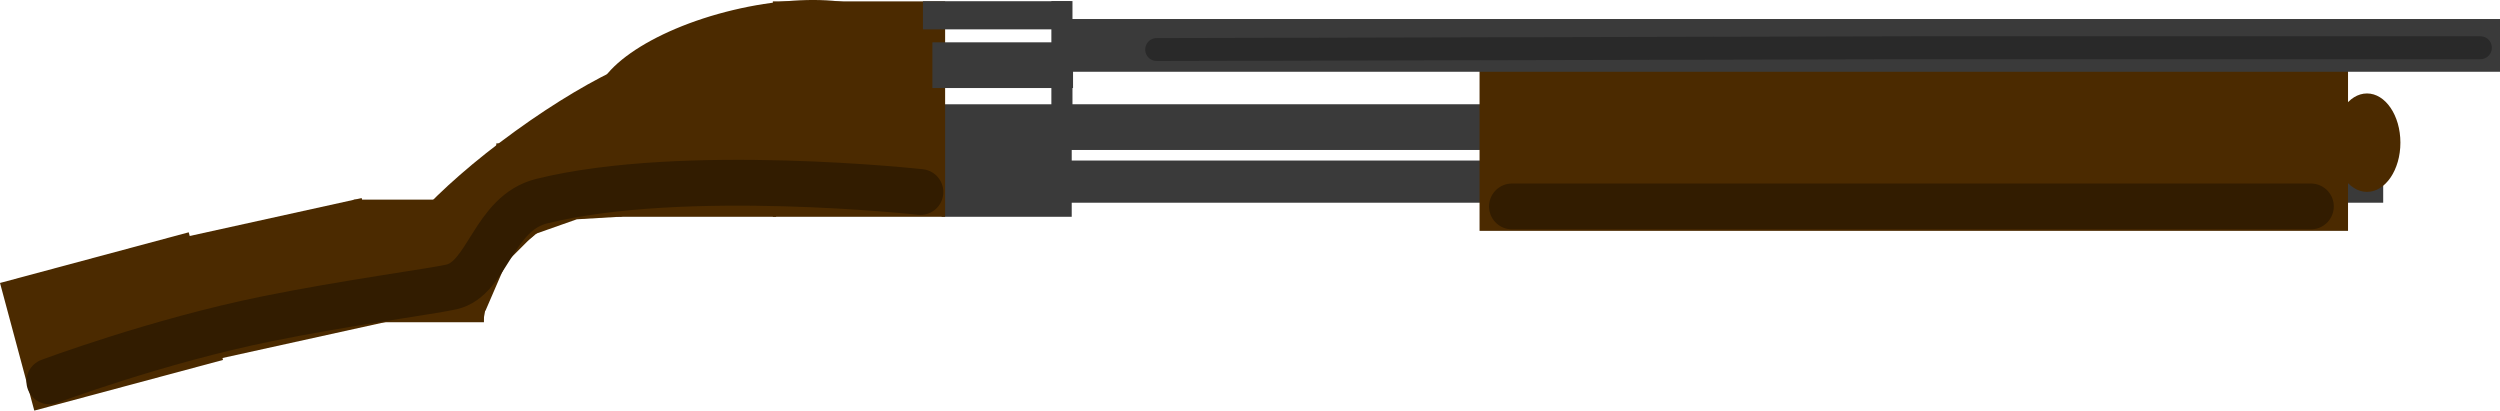
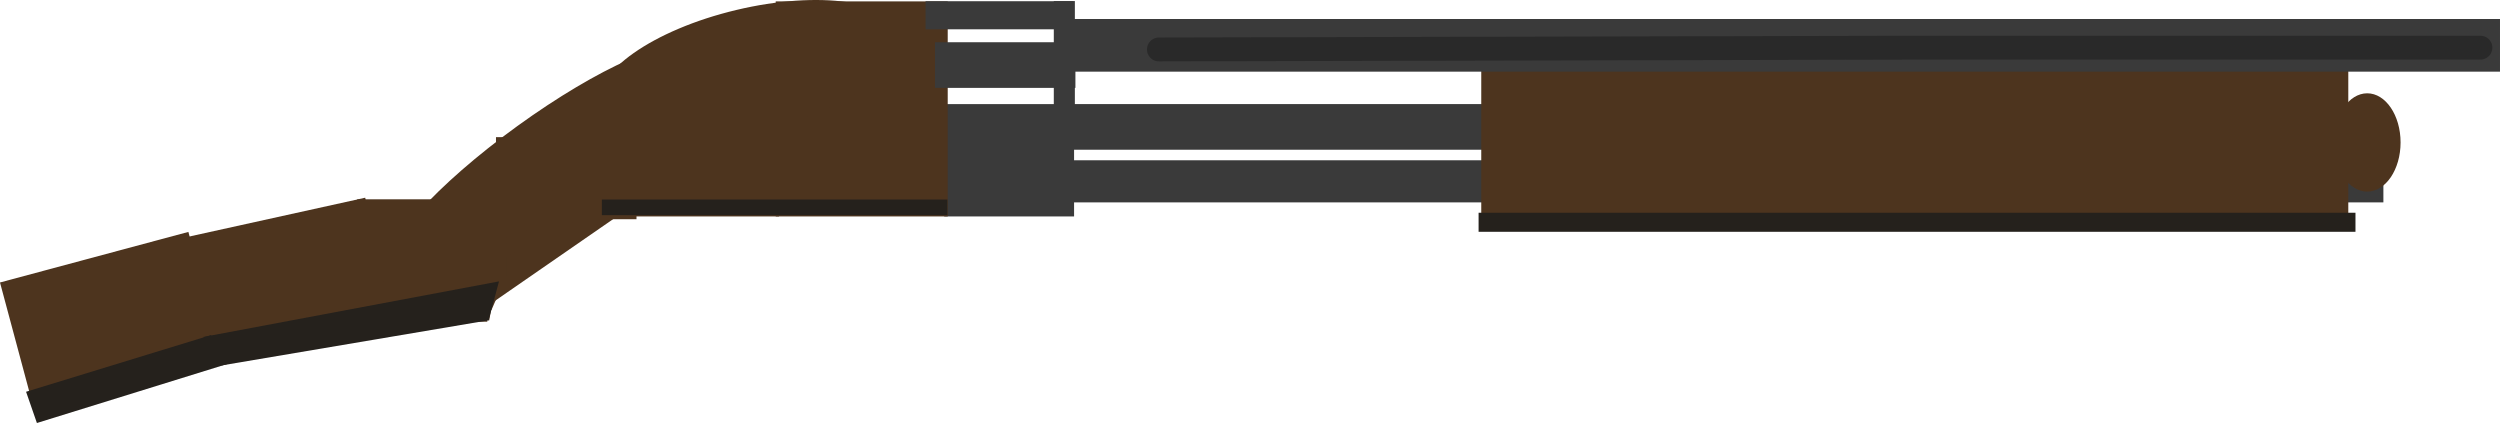
- <svg xmlns="http://www.w3.org/2000/svg" version="1.1" width="109.106" height="17.92" viewBox="0,0,109.106,17.92">
-   <g transform="translate(-262.4226,-171.0399)">
+ <svg xmlns="http://www.w3.org/2000/svg" version="1.1" width="104.78" height="17.729" viewBox="0,0,104.78,17.729">
+   <g transform="translate(-185.2653,-171.8027)">
    <g data-paper-data="{&quot;isPaintingLayer&quot;:true}" fill-rule="nonzero" stroke-linejoin="miter" stroke-miterlimit="10" stroke-dasharray="" stroke-dashoffset="0" style="mix-blend-mode: normal">
-       <path d="M308.887,177.585v-1.995h57.543v1.995z" fill="#3a3a3a" stroke="none" stroke-width="NaN" stroke-linecap="butt" />
-       <path d="M309.041,179.887v-1.841h57.39v1.841z" fill="#3a3a3a" stroke="none" stroke-width="0" stroke-linecap="butt" />
-       <path d="M362.441,178.813v-2.916h3.99v2.916z" fill="#4b2a00" stroke="none" stroke-width="0" stroke-linecap="butt" />
-       <path d="M327.148,178.66v-2.148h36.214v2.148z" fill="#9966ff" stroke="none" stroke-width="0" stroke-linecap="butt" />
-       <path d="M326.994,181.115v-7.173h37.902v7.173z" fill="#4b2a00" stroke="none" stroke-width="0" stroke-linecap="butt" />
-       <path d="M365.724,175.118c0.805,0 1.458,0.962 1.458,2.148c0,1.186 -0.653,2.148 -1.458,2.148c-0.805,0 -1.458,-0.962 -1.458,-2.148c0,-1.186 0.653,-2.148 1.458,-2.148z" fill="#4b2a00" stroke="none" stroke-width="0" stroke-linecap="butt" />
-       <path d="M303.517,180.501v-4.91h5.678v4.91z" fill="#3a3a3a" stroke="none" stroke-width="0" stroke-linecap="butt" />
-       <path d="M296.151,180.501v-9.401h7.519v9.401z" fill="#4b2a00" stroke="none" stroke-width="0" stroke-linecap="butt" />
-       <path d="M301.632,172.517c0.345,1.444 -2.324,3.319 -5.962,4.189c-3.638,0.87 -6.867,0.405 -7.212,-1.039c-0.345,-1.444 2.324,-3.319 5.962,-4.189c3.638,-0.87 6.867,-0.405 7.212,1.039z" fill="#4b2a00" stroke="none" stroke-width="0" stroke-linecap="butt" />
-       <path d="M289.341,180.501v-6.598h6.952v6.598z" fill="#4b2a00" stroke="none" stroke-width="0" stroke-linecap="butt" />
-       <path d="M302.702,172.321v-1.228h6.445v1.228z" fill="#3a3a3a" stroke="none" stroke-width="NaN" stroke-linecap="butt" />
-       <path d="M303.115,174.882v-1.995h6.138v1.995z" fill="#3a3a3a" stroke="none" stroke-width="NaN" stroke-linecap="butt" />
-       <path d="M308.307,176.358v-5.271h0.921v5.271z" fill="#3a3a3a" stroke="none" stroke-width="0" stroke-linecap="butt" />
-       <path d="M309.075,174.172v-2.302h62.454v2.302z" fill="#3a3a3a" stroke="none" stroke-width="0" stroke-linecap="butt" />
-       <path d="M288.443,180.484v-5.281h1.04v5.281z" fill="#9966ff" stroke="none" stroke-width="0" stroke-linecap="butt" />
-       <g>
-         <path d="M286.889,179.512c-3.53,2.556 -6.836,4.014 -7.385,3.256c-0.549,-0.758 1.868,-3.444 5.398,-6c3.53,-2.556 6.836,-4.014 7.385,-3.256c0.549,0.758 -1.868,3.444 -5.398,6z" fill="#4b2a00" stroke="none" stroke-width="0" stroke-linecap="butt" />
-         <path d="M283.402,184.451l0.908,-2.101l1.306,-1.306l1.931,-0.681l1.931,-0.114" fill="none" stroke="#4b2a00" stroke-width="0.5" stroke-linecap="round" />
-         <path d="M279.433,183.904l0.306,-1.692l3.884,0.833l-0.306,1.692z" fill="#9966ff" stroke="#4b2a00" stroke-width="0.5" stroke-linecap="butt" />
-         <path d="M281.585,182.861v-2.498h2.442v2.498z" fill="#4b2a00" stroke="none" stroke-width="0" stroke-linecap="butt" />
-         <path d="M284.083,180.363v-3.066h5.621v3.066z" fill="#4b2a00" stroke="none" stroke-width="0" stroke-linecap="butt" />
-         <path d="M285.487,181.2c-0.81,0.655 -1.6,1.022 -1.764,0.82c-0.164,-0.203 0.36,-0.898 1.171,-1.553c0.81,-0.655 1.6,-1.022 1.764,-0.82c0.164,0.203 -0.36,0.898 -1.171,1.553z" fill="#4b2a00" stroke="#4b2a00" stroke-width="0.5" stroke-linecap="butt" />
+       <path d="M229.988,178.078v-1.913h55.17v1.913z" fill="#3a3a3a" stroke="none" stroke-width="NaN" stroke-linecap="butt" />
+       <path d="M230.135,180.285v-1.765h55.023v1.765z" fill="#3a3a3a" stroke="none" stroke-width="0" stroke-linecap="butt" />
+       <path d="M281.332,179.255v-2.795h3.825v2.795z" fill="#4b2a00" stroke="none" stroke-width="0" stroke-linecap="butt" />
+       <path d="M247.495,179.108v-2.06h34.72v2.06z" fill="#9966ff" stroke="none" stroke-width="0" stroke-linecap="butt" />
+       <path d="M247.348,181.462v-6.877h36.339v6.877z" fill="#4d341e" stroke="none" stroke-width="0" stroke-linecap="butt" />
+       <path d="M284.48,175.713c0.772,0 1.398,0.922 1.398,2.06c0,1.138 -0.626,2.06 -1.398,2.06c-0.772,0 -1.398,-0.922 -1.398,-2.06c0,-1.138 0.626,-2.06 1.398,-2.06z" fill="#4d341e" stroke="none" stroke-width="0" stroke-linecap="butt" />
+       <path d="M224.839,180.874v-4.708h5.443v4.708z" fill="#3a3a3a" stroke="none" stroke-width="0" stroke-linecap="butt" />
+       <path d="M217.777,180.874v-9.013h7.209v9.013z" fill="#4d341e" stroke="none" stroke-width="0" stroke-linecap="butt" />
+       <path d="M223.032,173.219c0.331,1.384 -2.228,3.182 -5.716,4.016c-3.488,0.834 -6.584,0.388 -6.915,-0.996c-0.331,-1.384 2.228,-3.182 5.716,-4.016c3.488,-0.834 6.584,-0.388 6.915,0.996z" fill="#4d341e" stroke="none" stroke-width="0" stroke-linecap="butt" />
+       <path d="M211.247,180.874v-6.326h6.666v6.326z" fill="#4d341e" stroke="none" stroke-width="0" stroke-linecap="butt" />
+       <path d="M224.057,173.031v-1.177h6.179v1.177z" fill="#3a3a3a" stroke="none" stroke-width="NaN" stroke-linecap="butt" />
+       <path d="M224.453,175.486v-1.913h5.885v1.913z" fill="#3a3a3a" stroke="none" stroke-width="NaN" stroke-linecap="butt" />
+       <path d="M229.432,176.901v-5.054h0.883v5.054z" fill="#3a3a3a" stroke="none" stroke-width="0" stroke-linecap="butt" />
+       <path d="M230.167,174.806v-2.207h59.878v2.207z" fill="#3a3a3a" stroke="none" stroke-width="0" stroke-linecap="butt" />
+       <path d="M210.387,180.857v-5.063h0.997v5.063z" fill="#9966ff" stroke="none" stroke-width="0" stroke-linecap="butt" />
+       <g fill="#4d341e" stroke="#4d341e" stroke-width="0.5">
+         <path d="M208.993,179.925c-3.384,2.451 -6.554,3.848 -7.08,3.122c-0.526,-0.726 1.791,-3.302 5.175,-5.753c3.384,-2.451 6.554,-3.848 7.08,-3.122c0.526,0.726 -1.791,3.302 -5.175,5.753z" stroke-linecap="butt" />
+         <path d="M205.65,184.661l0.871,-2.014l1.252,-1.252l1.851,-0.653l1.851,-0.109" stroke-linecap="round" />
+         <path d="M201.844,184.136l0.293,-1.622l3.724,0.799l-0.293,1.622z" stroke-linecap="butt" />
+         <path d="M203.907,183.136v-2.395h2.341v2.395z" stroke-linecap="butt" />
+         <path d="M206.303,180.741v-2.94h5.389v2.94z" stroke-linecap="butt" />
+         <path d="M207.649,181.544c-0.777,0.628 -1.534,0.98 -1.691,0.786c-0.157,-0.194 0.346,-0.861 1.122,-1.489c0.777,-0.628 1.534,-0.98 1.691,-0.786c0.157,0.194 -0.346,0.861 -1.122,1.489z" stroke-linecap="butt" />
      </g>
-       <path d="M277.858,185.103v-5.351h5.685v5.351z" fill="#4b2a00" stroke="none" stroke-width="NaN" stroke-linecap="butt" />
-       <path d="M270.222,181.445l7.985,-1.761l1.187,5.379l-7.985,1.761z" fill="#4b2a00" stroke="none" stroke-width="0" stroke-linecap="butt" />
-       <path d="M262.423,183.389l8.236,-2.211l1.496,5.571l-8.236,2.211z" fill="#4b2a00" stroke="none" stroke-width="0" stroke-linecap="butt" />
-       <path d="M264.576,187.684c0,0 4.715,-1.763 9.512,-2.734c3.452,-0.699 7.211,-1.198 8.04,-1.388c1.591,-0.364 1.806,-3.216 3.937,-3.744c6.197,-1.535 16.527,-0.398 16.527,-0.398" fill="none" stroke="#321c00" stroke-width="2" stroke-linecap="round" />
-       <path d="M328.408,180.049h34.867" fill="none" stroke="#321c00" stroke-width="2" stroke-linecap="round" />
-       <path d="M312.902,173.202l33.372,-0.079h24.399" fill="none" stroke="#292929" stroke-width="1" stroke-linecap="round" />
+       <path d="M200.238,185.286v-5.13h5.451v5.13z" fill="#4d341e" stroke="none" stroke-width="NaN" stroke-linecap="butt" />
+       <path d="M192.917,181.778l7.655,-1.689l1.138,5.157l-7.655,1.689z" fill="#4d341e" stroke="none" stroke-width="0" stroke-linecap="butt" />
+       <path d="M185.265,183.642l7.896,-2.12l1.434,5.342l-7.896,2.12z" fill="#4d341e" stroke="none" stroke-width="0" stroke-linecap="butt" />
+       <path d="M233.837,173.875l31.995,-0.075h23.393" fill="none" stroke="#292929" stroke-width="1" stroke-linecap="round" />
+       <path d="M193.785,185.925l12.395,-2.329l-0.438,1.631l-11.197,1.893z" fill="#25211c" stroke="none" stroke-width="0" stroke-linecap="butt" />
+       <path d="M186.358,188.222l7.751,-2.375l0.688,1.209l-7.985,2.476z" fill="#25211c" stroke="none" stroke-width="0" stroke-linecap="butt" />
+       <path d="M210.49,180.821v-0.656h14.482v0.656z" fill="#25211c" stroke="none" stroke-width="0" stroke-linecap="butt" />
+       <path d="M247.236,181.518v-0.799h36.752v0.799z" fill="#25211c" stroke="none" stroke-width="0" stroke-linecap="butt" />
    </g>
  </g>
</svg>
